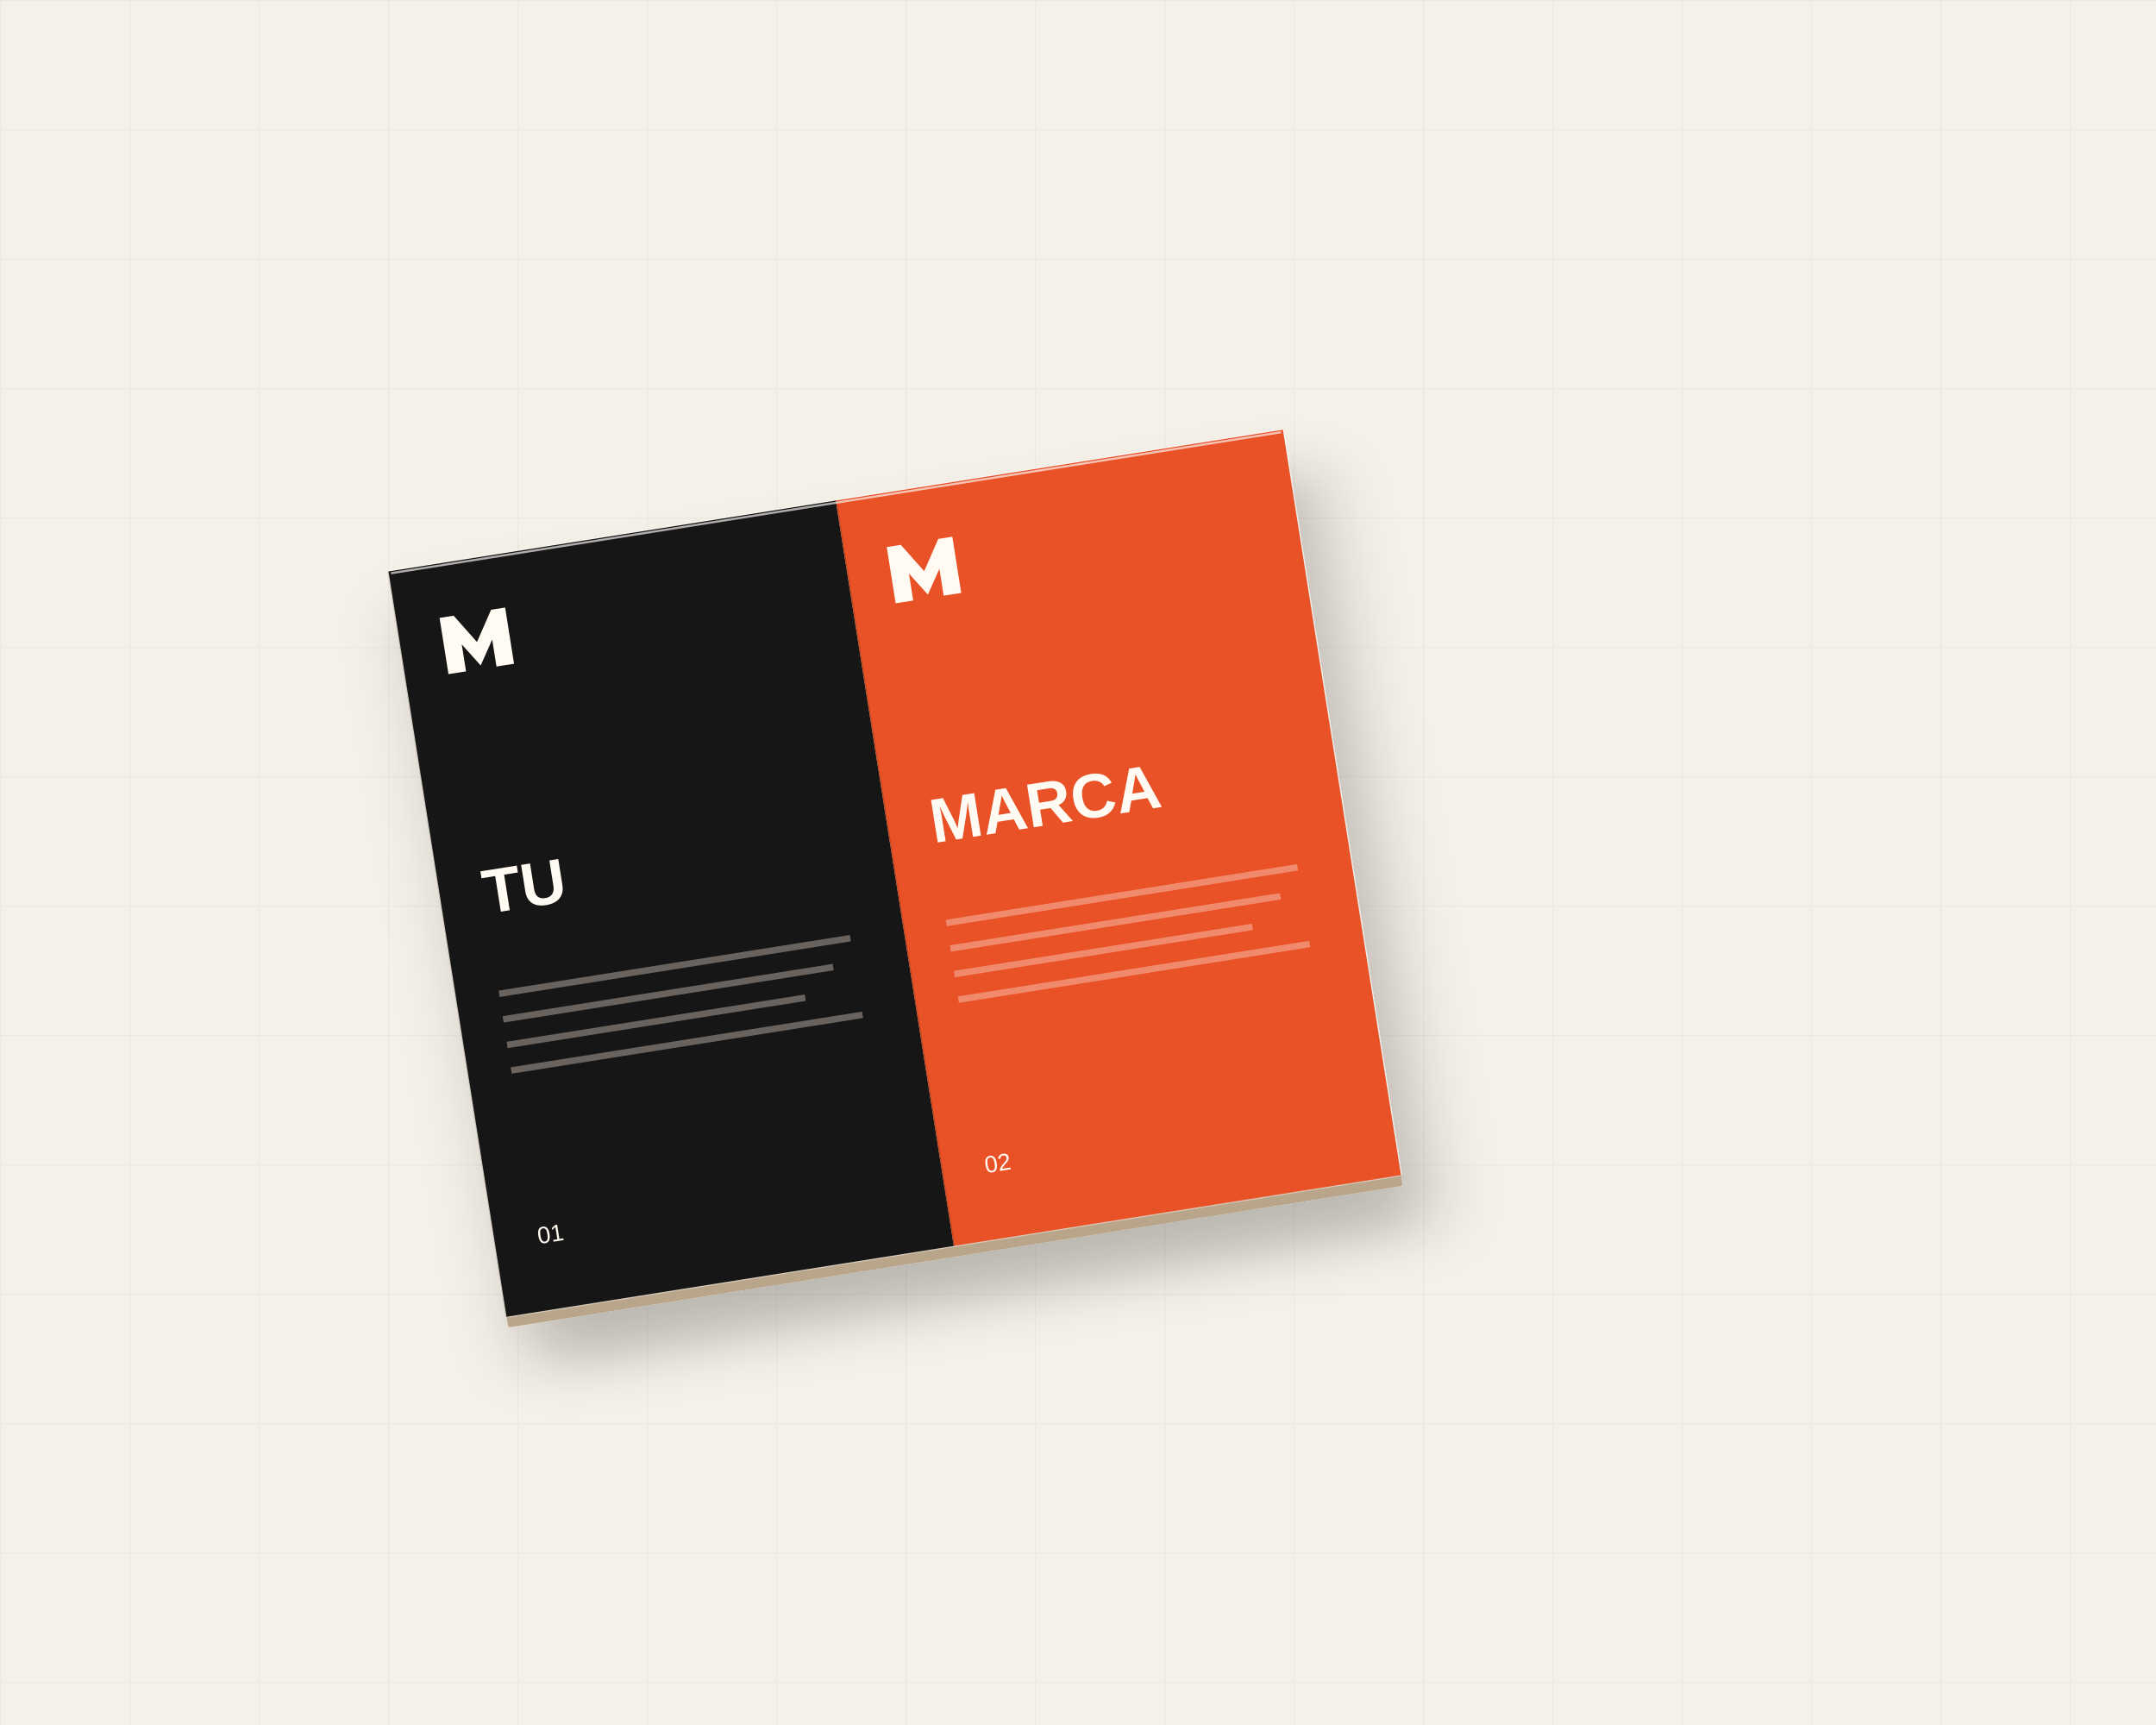
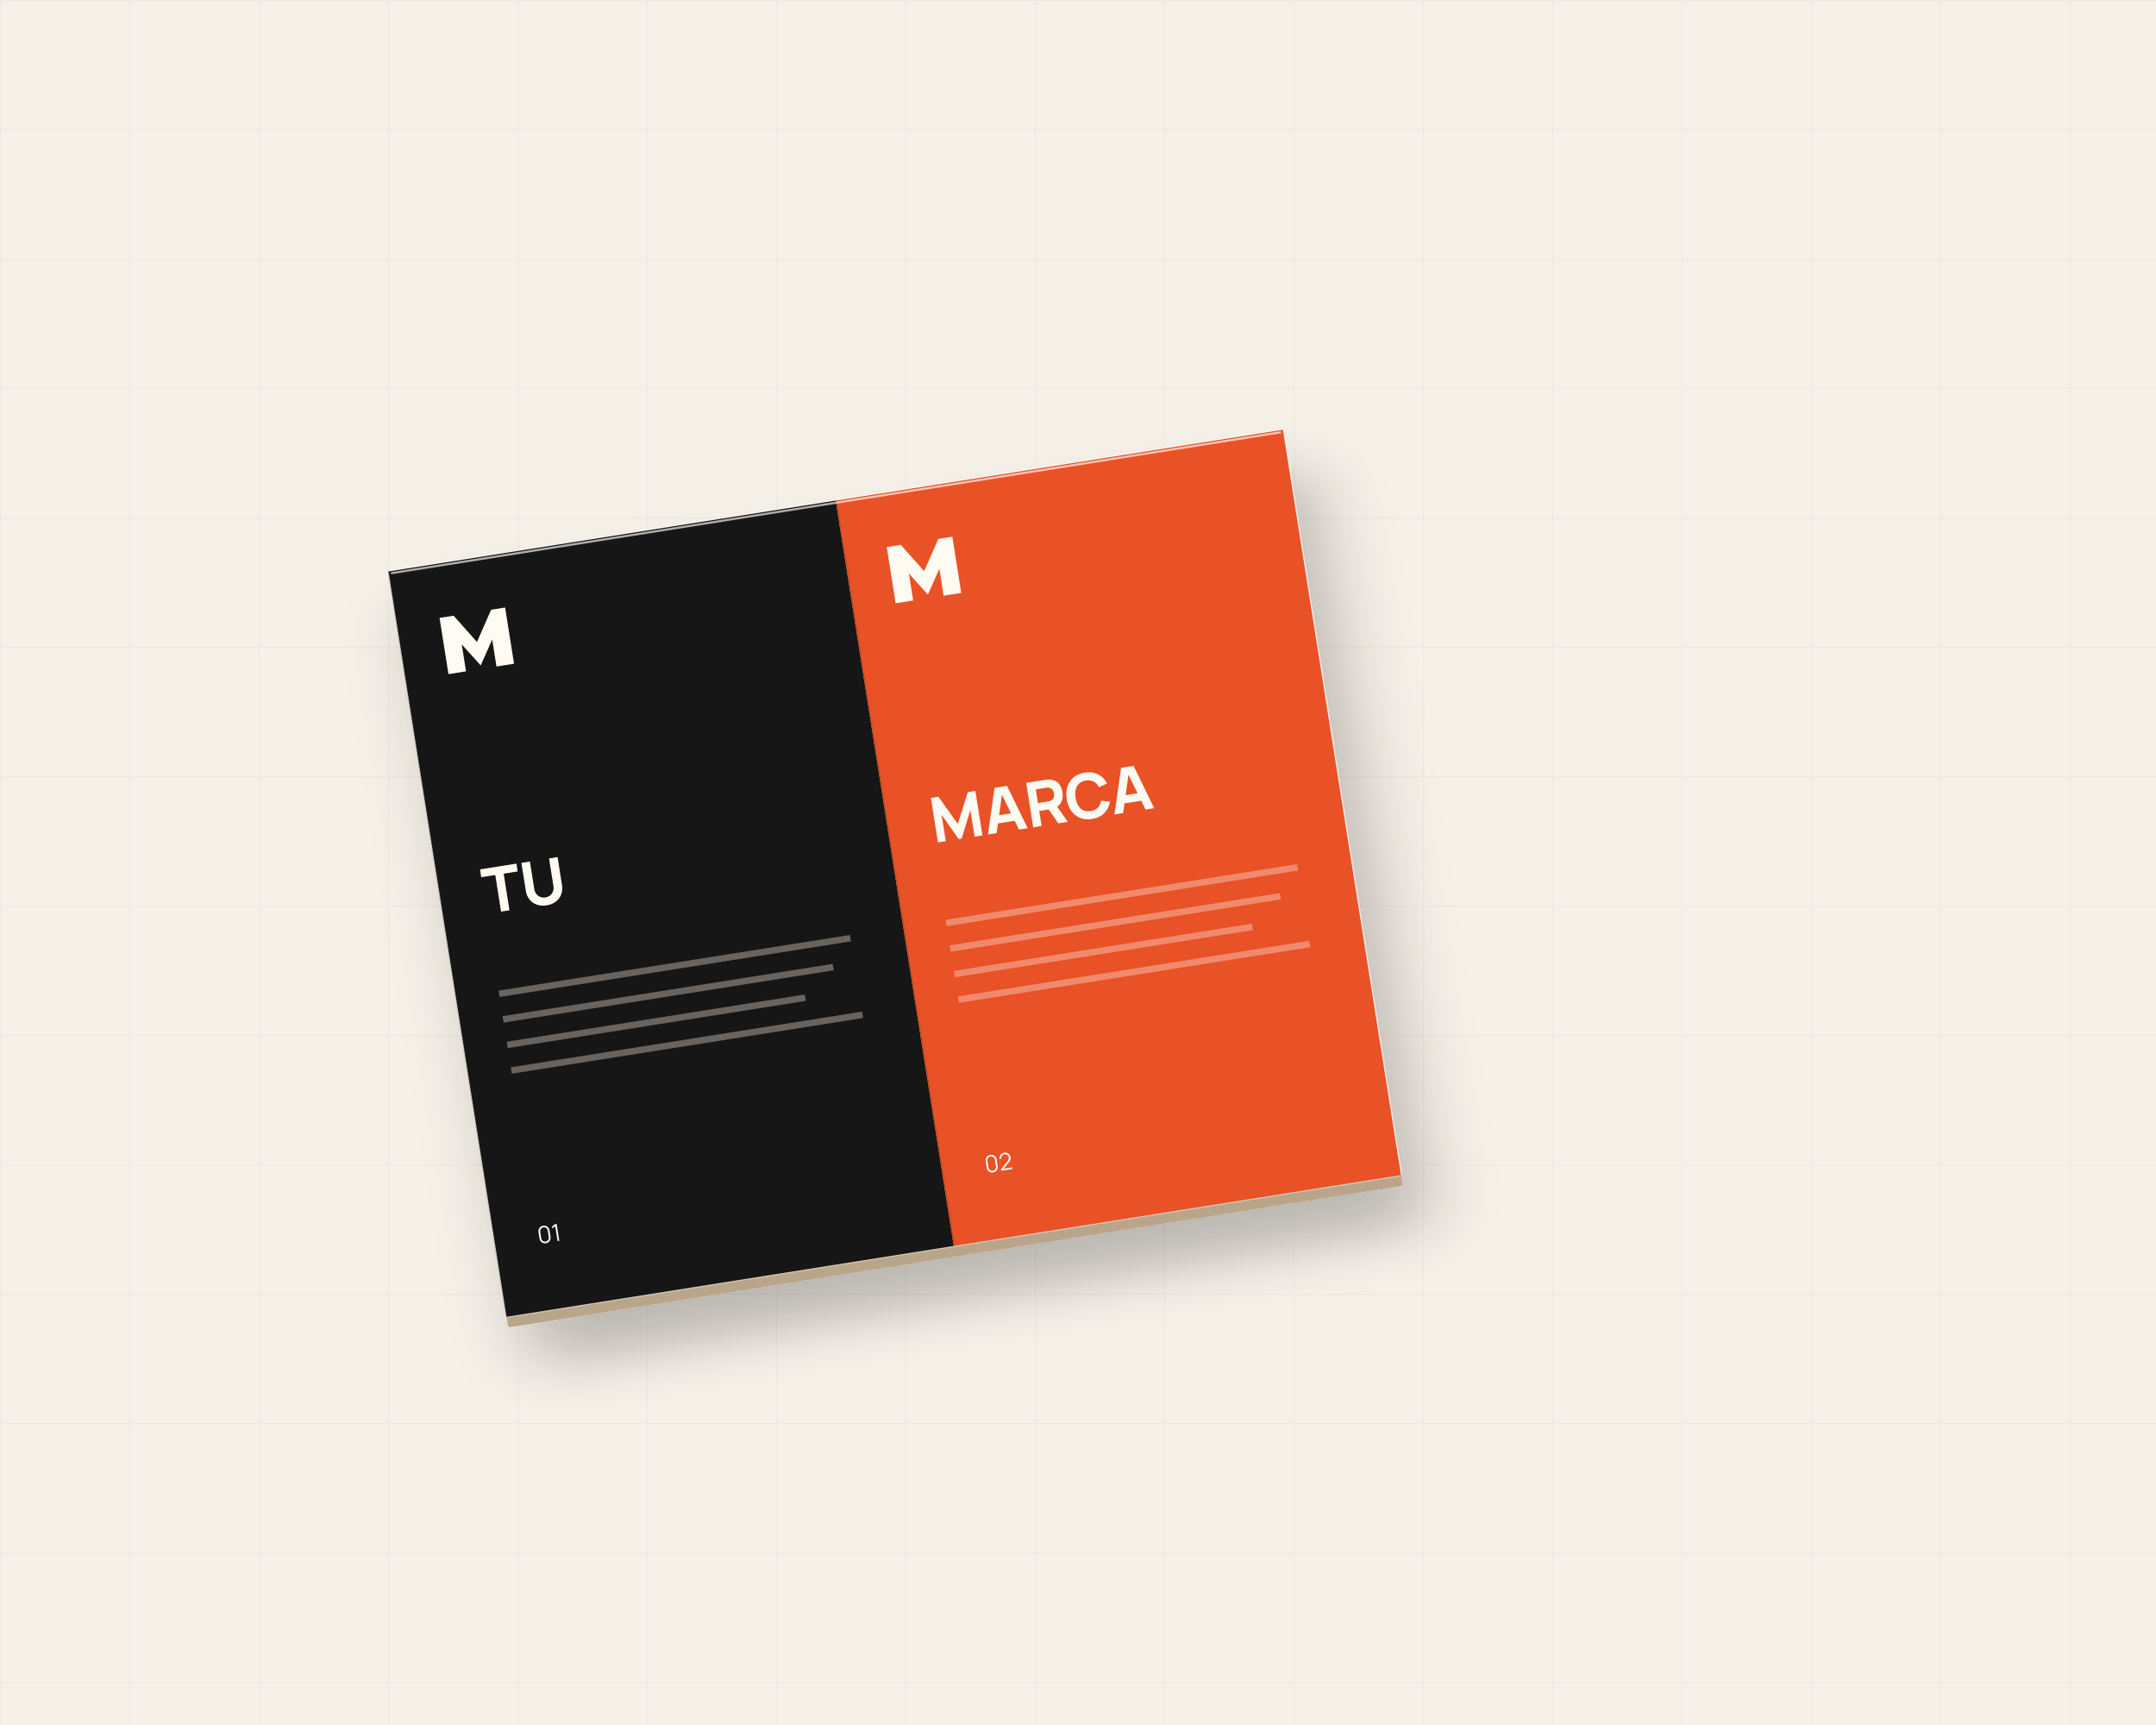
<svg xmlns="http://www.w3.org/2000/svg" viewBox="0 0 1000 800" fill="none" role="img">
  <defs>
    <linearGradient id="paper" x1="0" y1="0" x2="1" y2="1">
      <stop stop-color="#fffaf2" />
      <stop offset="1" stop-color="#dfd0b9" />
    </linearGradient>
    <linearGradient id="orange" x1="0" y1="0" x2="1" y2="1">
      <stop stop-color="#f7ba66" />
      <stop offset=".45" stop-color="#e95127" />
      <stop offset="1" stop-color="#832c20" />
    </linearGradient>
    <radialGradient id="floor">
      <stop stop-color="#dfd0b9" />
      <stop offset="1" stop-color="#f5f0e8" />
    </radialGradient>
    <filter id="shadow" x="-60%" y="-60%" width="220%" height="240%">
      <feDropShadow dx="9" dy="20" stdDeviation="15" flood-color="#191512" flood-opacity=".24" />
    </filter>
    <filter id="soft">
      <feGaussianBlur stdDeviation="16" />
    </filter>
    <pattern id="grid" width="60" height="60" patternUnits="userSpaceOnUse">
      <path d="M60 0H0v60" stroke="#191512" stroke-opacity=".035" />
    </pattern>
  </defs>
  <rect width="100%" height="100%" fill="#f5f0e8" />
  <rect width="100%" height="100%" fill="url(#grid)" />
  <g transform="translate(205 230) rotate(-9 210 175)" filter="url(#shadow)">
    <rect x="0" y="5" width="420" height="350" rx="1" fill="#b9a58a" />
    <rect width="420" height="350" rx="1" fill="url(#paper)" stroke="#ffffff" stroke-opacity=".4" />
    <rect x="0" width="210" height="350" fill="#191512" />
    <path d="M0 0v350" stroke="#191512" stroke-opacity=".2" />
    <g transform="translate(20 25) scale(0.55)" fill="#fffaf2">
      <path d="M0 48V0h12l16 25L44 0h12v48H41V25L28 45 15 25v23Z" />
    </g>
-     <text x="20" y="164" font-family="Arial,Helvetica,sans-serif" font-size="29" fill="#fffaf2" font-weight="900">TU</text>
+     <g transform="translate(20 164)" fill="#fffaf2" data-type-outline="true">
+       <path transform="translate(0 0) scale(0.0145 -0.0145)" d="M474 0L474 1186L20 1186L20 1440L1200 1440L1200 1186L746 1186L746 0Z" />
+       <path transform="translate(17.69 0) scale(0.0145 -0.0145)" d="M726 -30Q552 -30 420 40.5Q288 111 214 239Q140 367 140 540L140 1438L416 1440L416 542Q416 471 440 413Q464 355 506.5 313Q549 271 605.5 248.5Q662 226 726 226Q792 226 848.5 249Q905 272 947 314Q989 356 1012.5 414Q1036 472 1036 542L1036 1440L1312 1440L1312 540Q1312 367 1238 239Q1164 111 1032 40.5Q900 -30 726 -30Z" />
+     </g>
    <rect x="20" y="200" width="165" height="3" fill="#fffaf2" opacity=".34" />
    <rect x="20" y="212" width="155" height="3" fill="#fffaf2" opacity=".34" />
    <rect x="20" y="224" width="140" height="3" fill="#fffaf2" opacity=".34" />
    <rect x="20" y="236" width="165" height="3" fill="#fffaf2" opacity=".34" />
-     <text x="20" y="319" font-family="Arial,Helvetica,sans-serif" font-size="11" fill="#fffaf2">01</text>
+     <g transform="translate(20 319)" fill="#fffaf2" data-type-outline="true">
+       <path transform="translate(0 0) scale(0.0055 -0.0055)" d="M610 -30Q477 -30 370.5 32Q264 94 202 200.5Q140 307 140 440L140 1000Q140 1133 202 1239.5Q264 1346 370.5 1408Q477 1470 610 1470Q743 1470 849.5 1408Q956 1346 1018 1239.5Q1080 1133 1080 1000L1080 440Q1080 307 1018 200.5Q956 94 849.5 32Q743 -30 610 -30ZM610 112Q699 112 772 155.5Q845 199 888 272Q931 345 931 433L931 1007Q931 1096 888 1169Q845 1242 772 1285.5Q699 1329 610 1329Q521 1329 448 1285.5Q375 1242 332 1169Q289 1096 289 1007L289 433Q289 345 332 272Q375 199 448 155.5Q521 112 610 112Z" />
+       <path transform="translate(6.71 0) scale(0.0055 -0.0055)" d="M391 0L391 1276L120 1113L120 1278L391 1440L540 1440L540 0Z" />
+     </g>
    <rect x="210" width="210" height="350" fill="#e95127" />
    <path d="M210 0v350" stroke="#191512" stroke-opacity=".2" />
    <g transform="translate(230 25) scale(0.55)" fill="#fffaf2">
      <path d="M0 48V0h12l16 25L44 0h12v48H41V25L28 45 15 25v23Z" />
    </g>
-     <text x="230" y="164" font-family="Arial,Helvetica,sans-serif" font-size="29" fill="#fffaf2" font-weight="900">MARCA</text>
+     <g transform="translate(230 164)" fill="#fffaf2" data-type-outline="true">
+       <path transform="translate(0 0) scale(0.0145 -0.0145)" d="M140 0L140 1440L384 1440L860 484L1336 1440L1580 1440L1580 0L1326 0L1326 860L908 0L812 0L394 860L394 0Z" />
+       <path transform="translate(24.94 0) scale(0.0145 -0.0145)" d="M40 0L480 1440L886 1440L1326 0L1046 0L654 1270L706 1270L320 0ZM304 300L304 554L1064 554L1064 300Z" />
+       <path transform="translate(44.747 0) scale(0.0145 -0.0145)" d="M140 0L140 1440L748 1440Q769 1440 804.5 1438.5Q840 1437 868 1432Q997 1412 1079.5 1347Q1162 1282 1201 1183.5Q1240 1085 1240 964Q1240 783 1150 654.5Q1060 526 868 496L748 488L412 488L412 0ZM952 0L668 586L948 640L1260 0ZM412 742L736 742Q757 742 782 744Q807 746 828 752Q883 767 913 802.5Q943 838 954.5 881.5Q966 925 966 964Q966 1003 954.5 1046.5Q943 1090 913 1125.5Q883 1161 828 1176Q807 1182 782 1184Q757 1186 736 1186L412 1186Z" />
+       <path transform="translate(63.307 0) scale(0.0145 -0.0145)" d="M758 -30Q542 -30 385.5 64Q229 158 144.5 327Q60 496 60 720Q60 944 144.5 1113Q229 1282 385.5 1376Q542 1470 758 1470Q1006 1470 1174.5 1347Q1343 1224 1412 1014L1138 938Q1098 1069 1003 1141.5Q908 1214 758 1214Q621 1214 529.5 1153Q438 1092 392 981Q346 870 346 720Q346 570 392 459Q438 348 529.5 287Q621 226 758 226Q908 226 1003 299Q1098 372 1138 502L1412 426Q1343 216 1174.5 93Q1006 -30 758 -30Z" />
+       <path transform="translate(84.361 0) scale(0.0145 -0.0145)" d="M40 0L480 1440L886 1440L1326 0L1046 0L654 1270L706 1270L320 0ZM304 300L304 554L1064 554L1064 300Z" />
+     </g>
    <rect x="230" y="200" width="165" height="3" fill="#fffaf2" opacity=".34" />
    <rect x="230" y="212" width="155" height="3" fill="#fffaf2" opacity=".34" />
    <rect x="230" y="224" width="140" height="3" fill="#fffaf2" opacity=".34" />
    <rect x="230" y="236" width="165" height="3" fill="#fffaf2" opacity=".34" />
-     <text x="230" y="319" font-family="Arial,Helvetica,sans-serif" font-size="11" fill="#fffaf2">02</text>
+     <g transform="translate(230 319)" fill="#fffaf2" data-type-outline="true">
+       <path transform="translate(0 0) scale(0.0055 -0.0055)" d="M610 -30Q477 -30 370.5 32Q264 94 202 200.5Q140 307 140 440L140 1000Q140 1133 202 1239.5Q264 1346 370.5 1408Q477 1470 610 1470Q743 1470 849.5 1408Q956 1346 1018 1239.5Q1080 1133 1080 1000L1080 440Q1080 307 1018 200.5Q956 94 849.5 32Q743 -30 610 -30ZM610 112Q699 112 772 155.5Q845 199 888 272Q931 345 931 433L931 1007Q931 1096 888 1169Q845 1242 772 1285.5Q699 1329 610 1329Q521 1329 448 1285.5Q375 1242 332 1169Q289 1096 289 1007L289 433Q289 345 332 272Q375 199 448 155.5Q521 112 610 112Z" />
+       <path transform="translate(6.71 0) scale(0.0055 -0.0055)" d="M100 1L101 135L752 723Q836 799 863.5 867.5Q891 936 891 1011Q891 1100 849 1172Q807 1244 736 1286.5Q665 1329 577 1329Q485 1329 413 1285Q341 1241 299.5 1169Q258 1097 259 1012L109 1012Q109 1143 171 1247Q233 1351 339 1410.5Q445 1470 579 1470Q710 1470 814.5 1408.5Q919 1347 979.5 1242.5Q1040 1138 1040 1010Q1040 920 1018.5 851.5Q997 783 951.5 724.5Q906 666 836 604L258 82L235 142L1040 142L1040 1Z" />
+     </g>
    <path d="M1 1H419" stroke="#fff" stroke-opacity=".65" />
  </g>
</svg>
